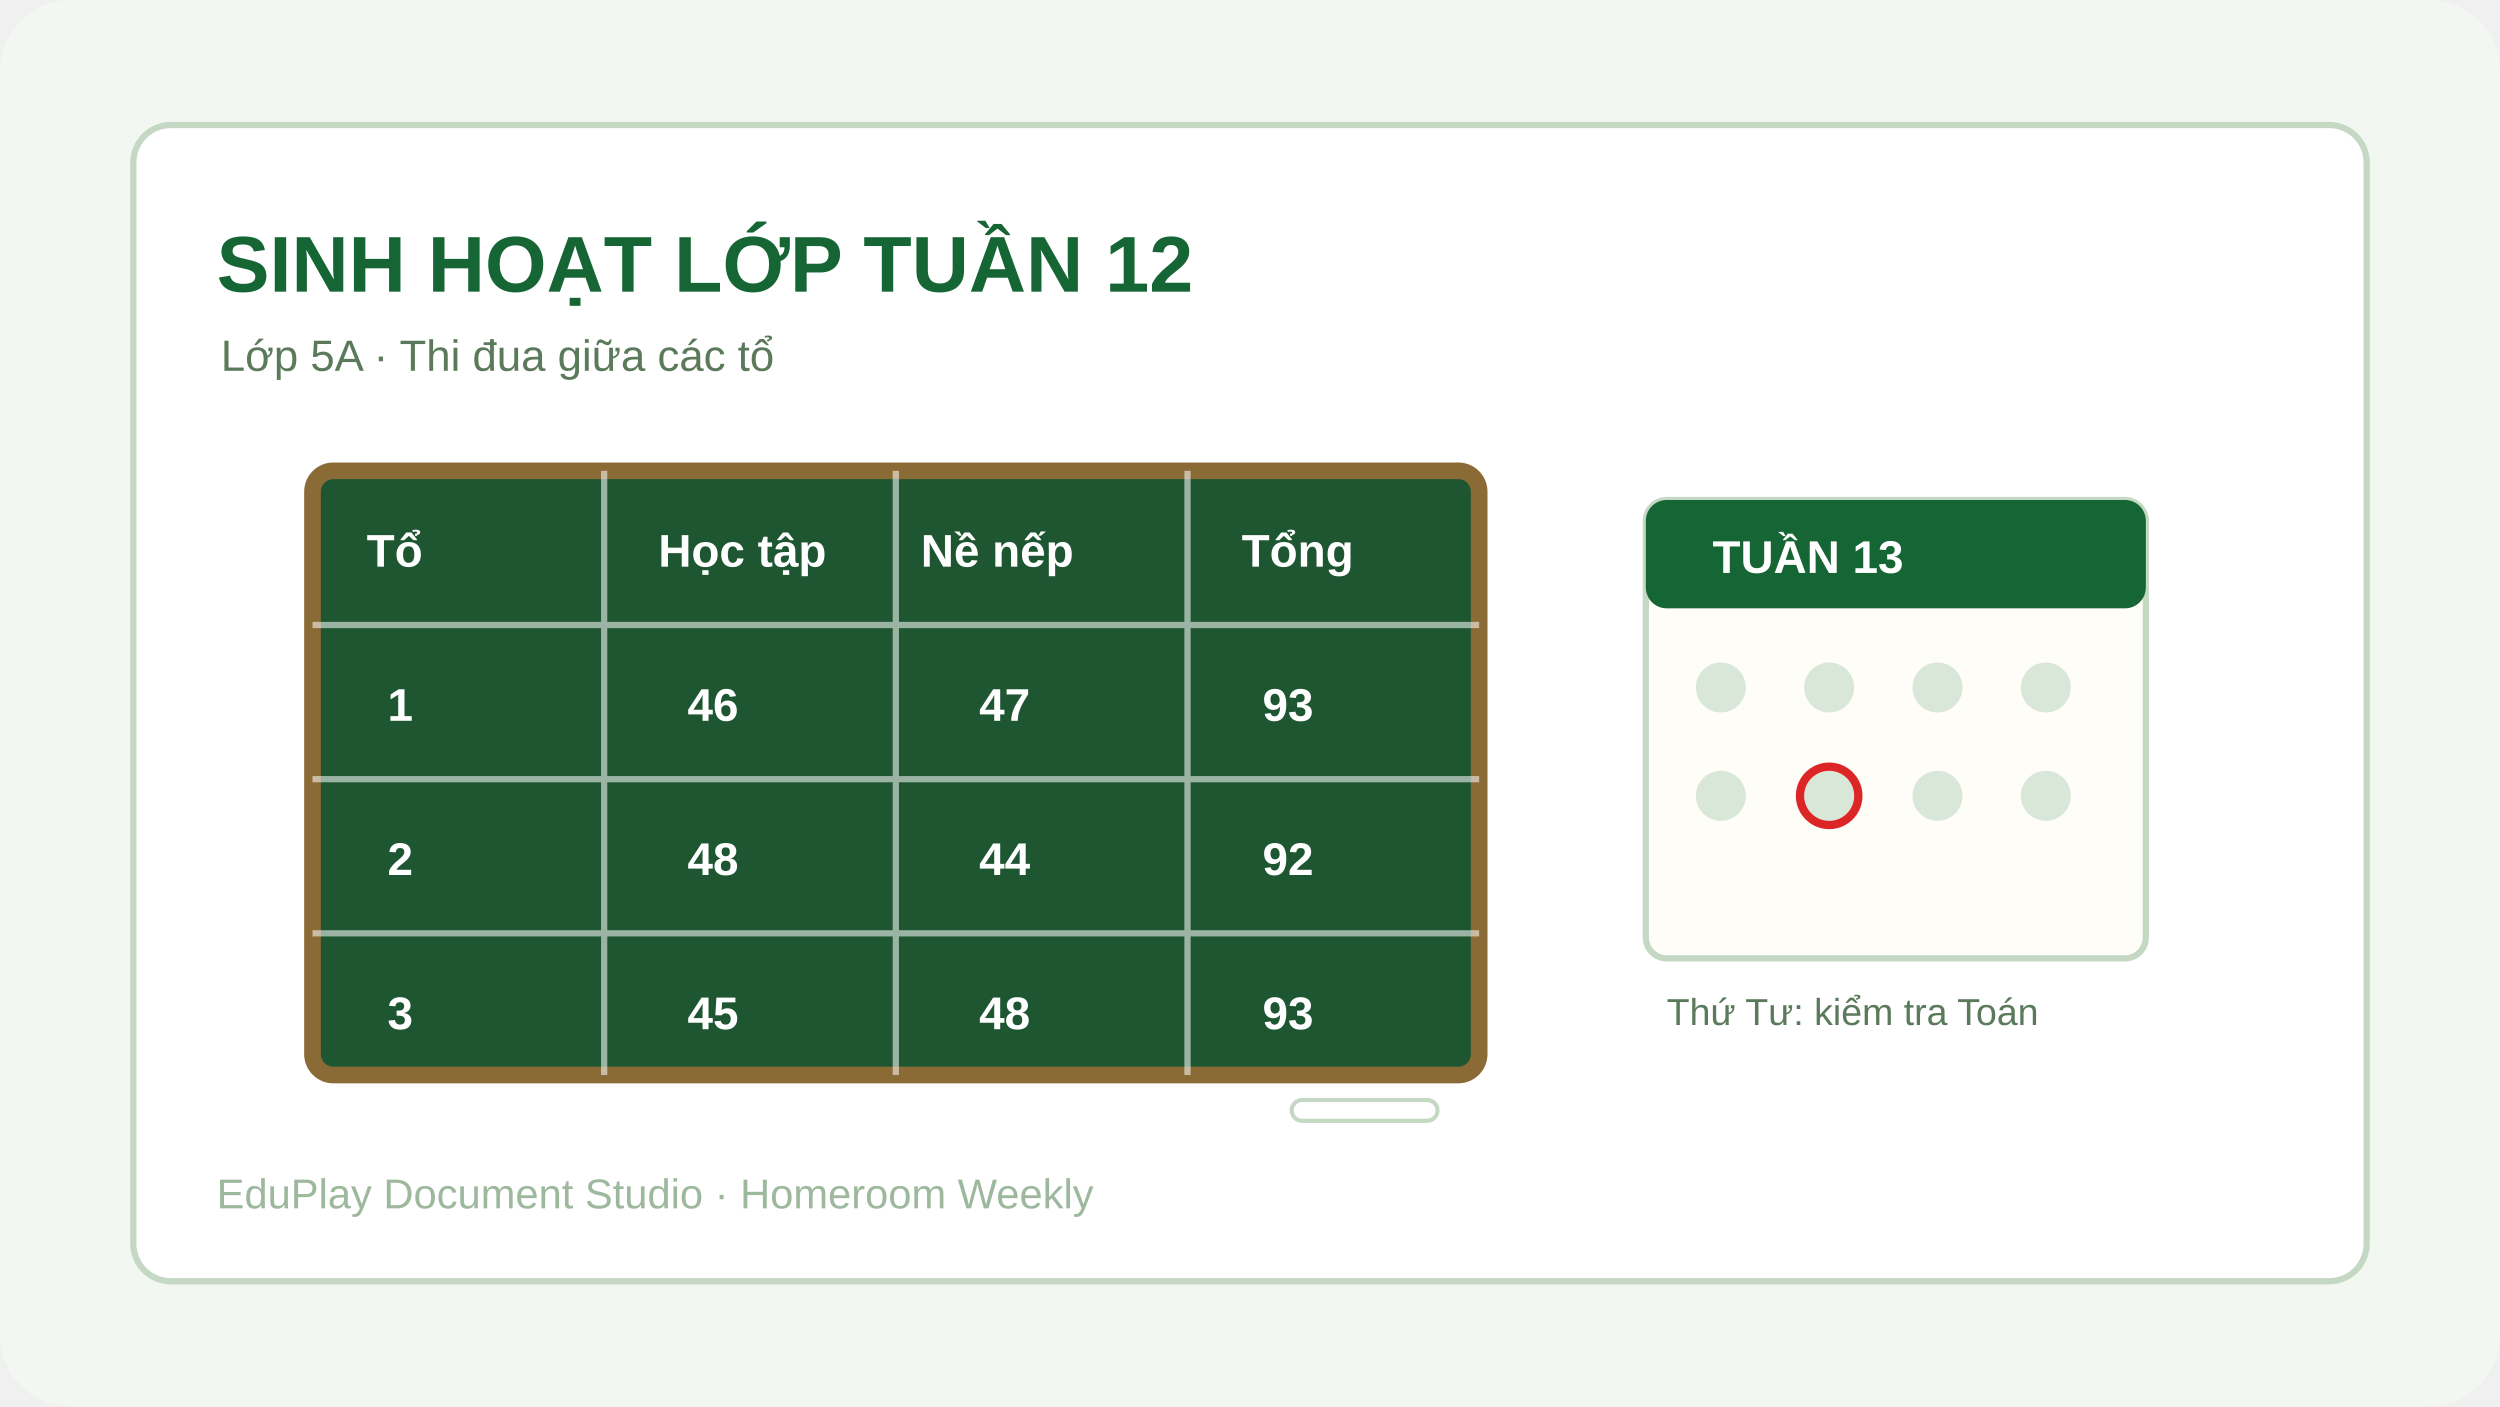
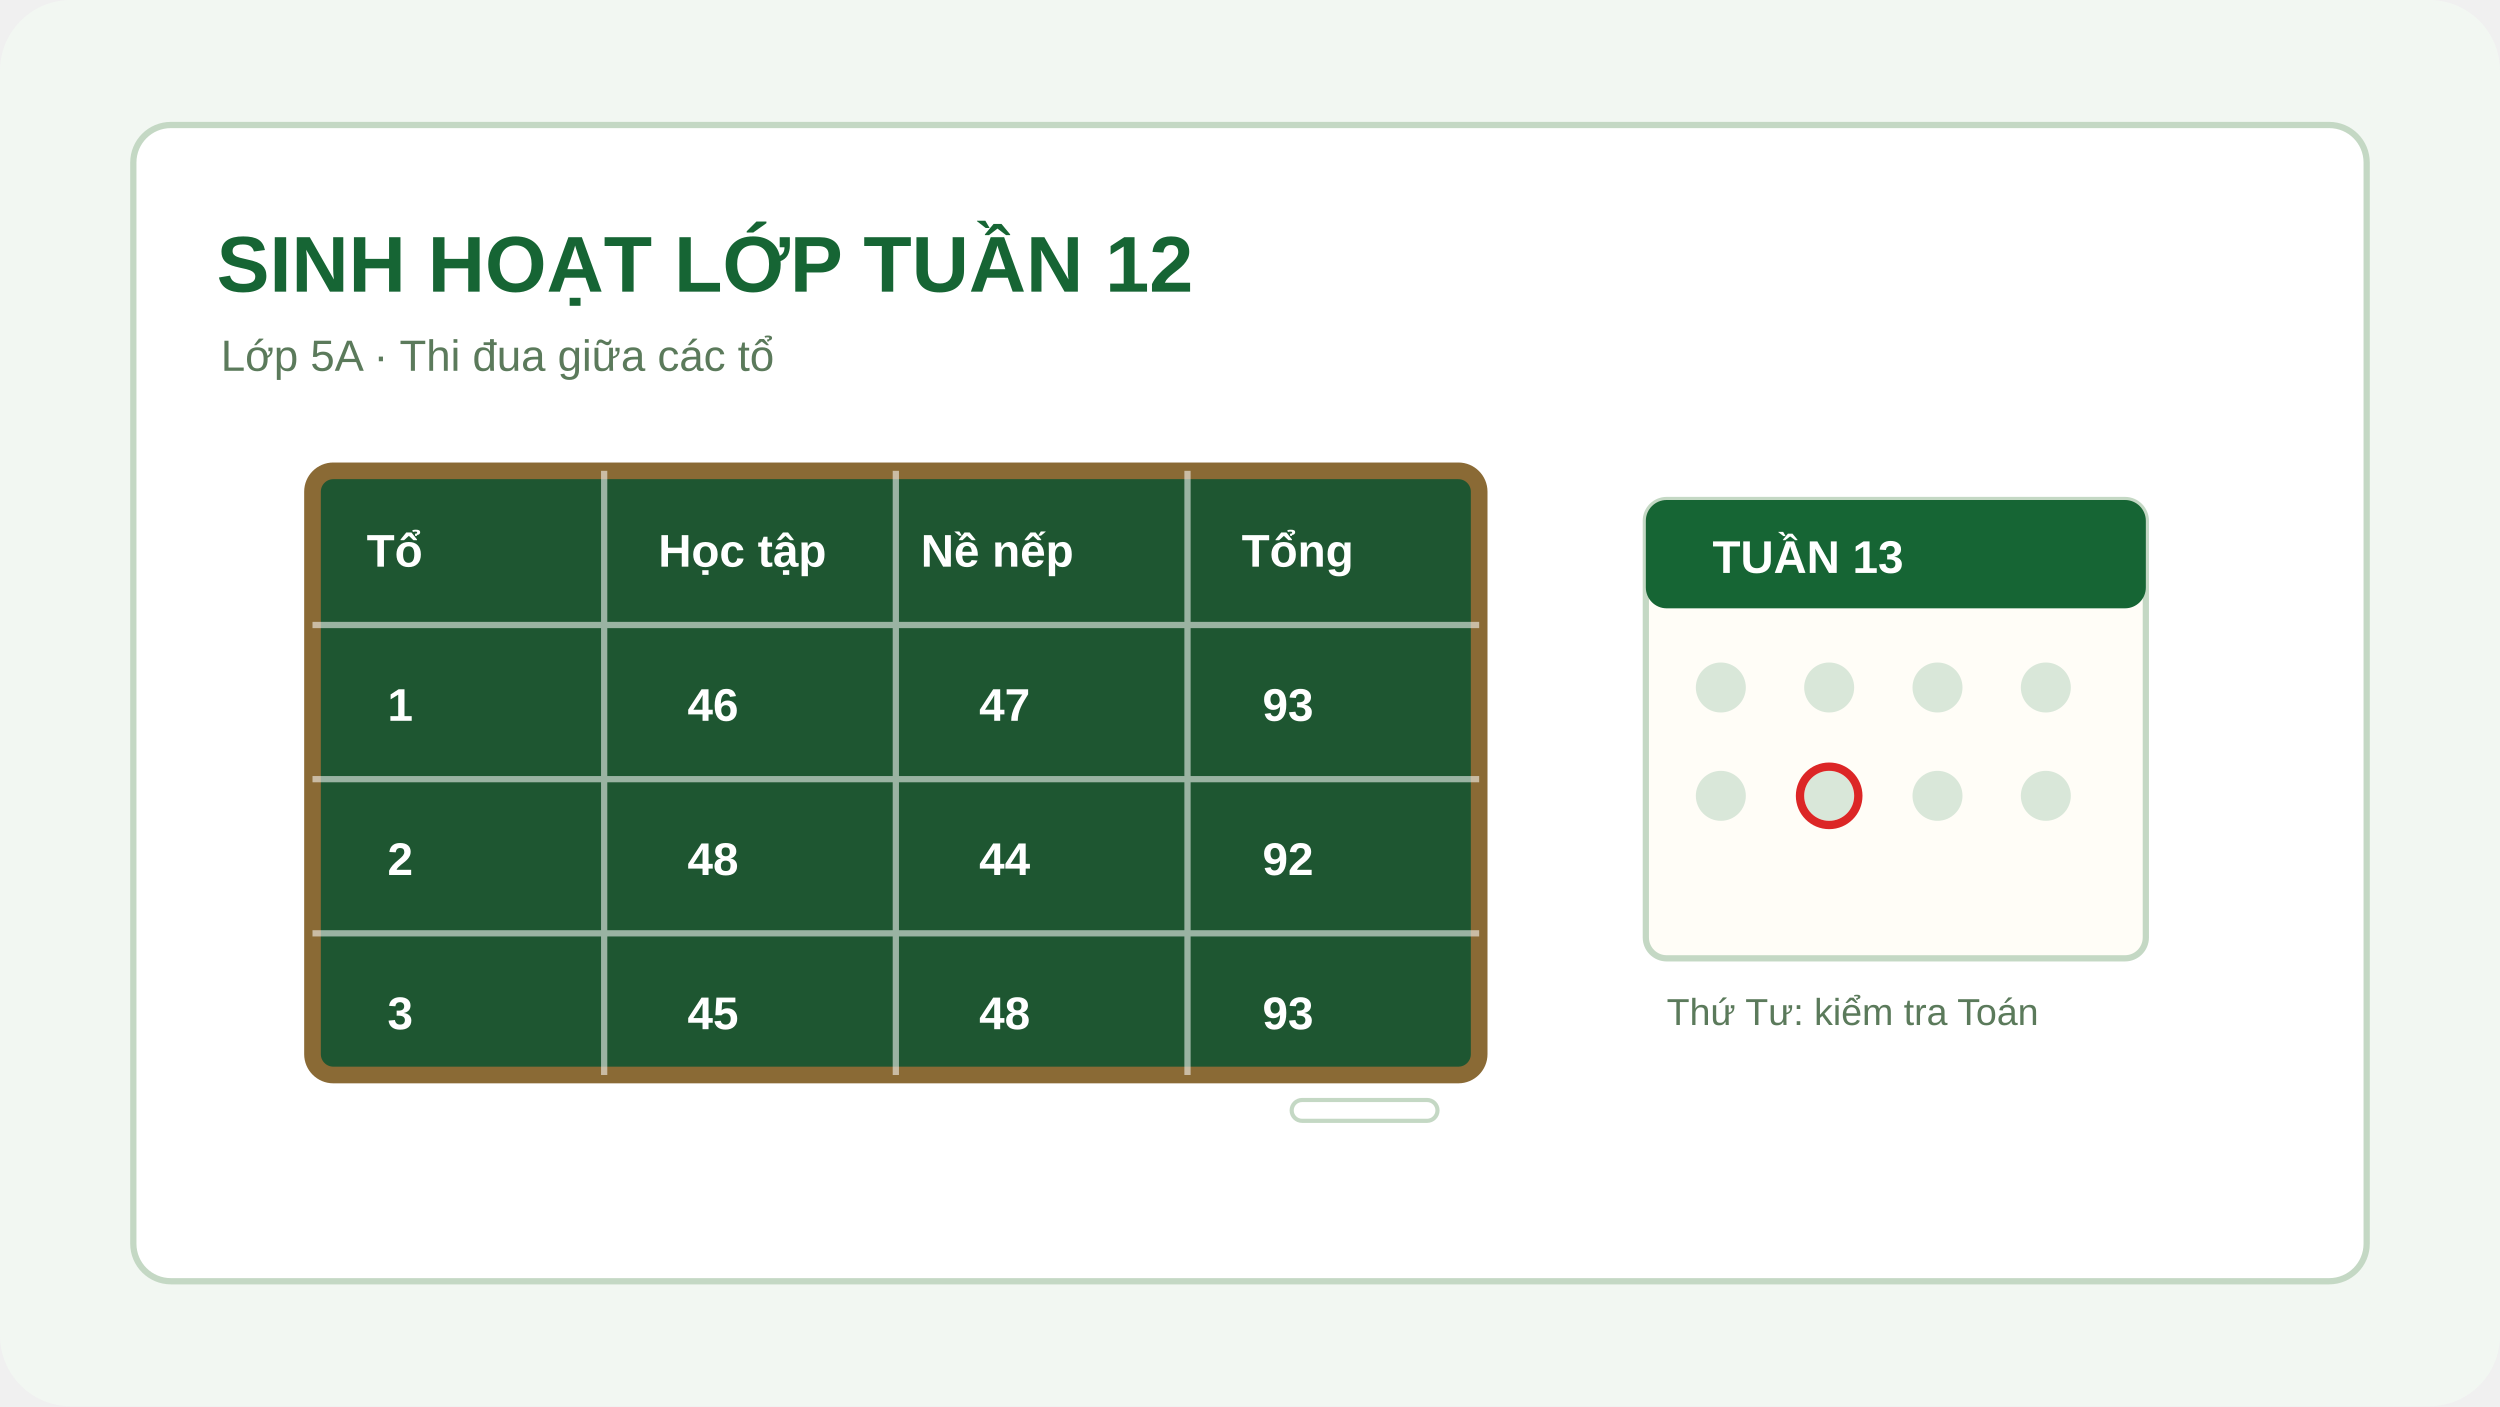
<svg xmlns="http://www.w3.org/2000/svg" viewBox="0 0 1200 675" role="img" aria-label="Minh họa bảng thi đua tuần của lớp học">
  <rect width="1200" height="675" rx="34" fill="#f2f7f2" />
  <rect x="64" y="60" width="1072" height="555" rx="18" fill="#ffffff" stroke="#c4d8c4" stroke-width="3" />
  <text x="104" y="140" font-family="Arial, sans-serif" font-size="38" font-weight="700" fill="#166534">SINH HOẠT LỚP TUẦN 12</text>
  <text x="106" y="178" font-family="Arial, sans-serif" font-size="21" fill="#5b7a5b">Lớp 5A · Thi đua giữa các tổ</text>
  <rect x="150" y="226" width="560" height="290" rx="10" fill="#1e5631" />
  <rect x="150" y="226" width="560" height="290" rx="10" fill="none" stroke="#8a6a35" stroke-width="8" />
  <g stroke="#ffffff" stroke-width="3" opacity="0.55">
    <path d="M150 300h560M150 374h560M150 448h560M290 226v290M430 226v290M570 226v290" />
  </g>
  <g font-family="Arial, sans-serif" font-size="22" font-weight="700" fill="#ffffff">
    <text x="176" y="272">Tổ</text>
    <text x="316" y="272">Học tập</text>
    <text x="442" y="272">Nề nếp</text>
    <text x="596" y="272">Tổng</text>
    <text x="186" y="346">1</text>
    <text x="186" y="420">2</text>
    <text x="186" y="494">3</text>
    <text x="330" y="346">46</text>
    <text x="330" y="420">48</text>
    <text x="330" y="494">45</text>
    <text x="470" y="346">47</text>
    <text x="470" y="420">44</text>
    <text x="470" y="494">48</text>
    <text x="606" y="346">93</text>
    <text x="606" y="420">92</text>
    <text x="606" y="494">93</text>
  </g>
  <rect x="790" y="240" width="240" height="220" rx="10" fill="#fffdf7" stroke="#c4d8c4" stroke-width="3" />
  <rect x="790" y="240" width="240" height="52" rx="10" fill="#166534" />
  <text x="822" y="275" font-family="Arial, sans-serif" font-size="22" font-weight="700" fill="#ffffff">TUẦN 13</text>
  <g fill="#d9e7d9">
    <circle cx="826" cy="330" r="12" />
    <circle cx="878" cy="330" r="12" />
    <circle cx="930" cy="330" r="12" />
    <circle cx="982" cy="330" r="12" />
    <circle cx="826" cy="382" r="12" />
    <circle cx="878" cy="382" r="12" />
    <circle cx="930" cy="382" r="12" />
    <circle cx="982" cy="382" r="12" />
  </g>
  <circle cx="878" cy="382" r="14" fill="none" stroke="#dc2626" stroke-width="4" />
  <text x="800" y="492" font-family="Arial, sans-serif" font-size="18" fill="#5b7a5b">Thứ Tư: kiểm tra Toán</text>
  <rect x="620" y="528" width="70" height="10" rx="5" fill="#ffffff" stroke="#c4d8c4" stroke-width="2" />
-   <text x="104" y="580" font-family="Arial, sans-serif" font-size="20" fill="#9db89d">EduPlay Document Studio · Homeroom Weekly</text>
</svg>
